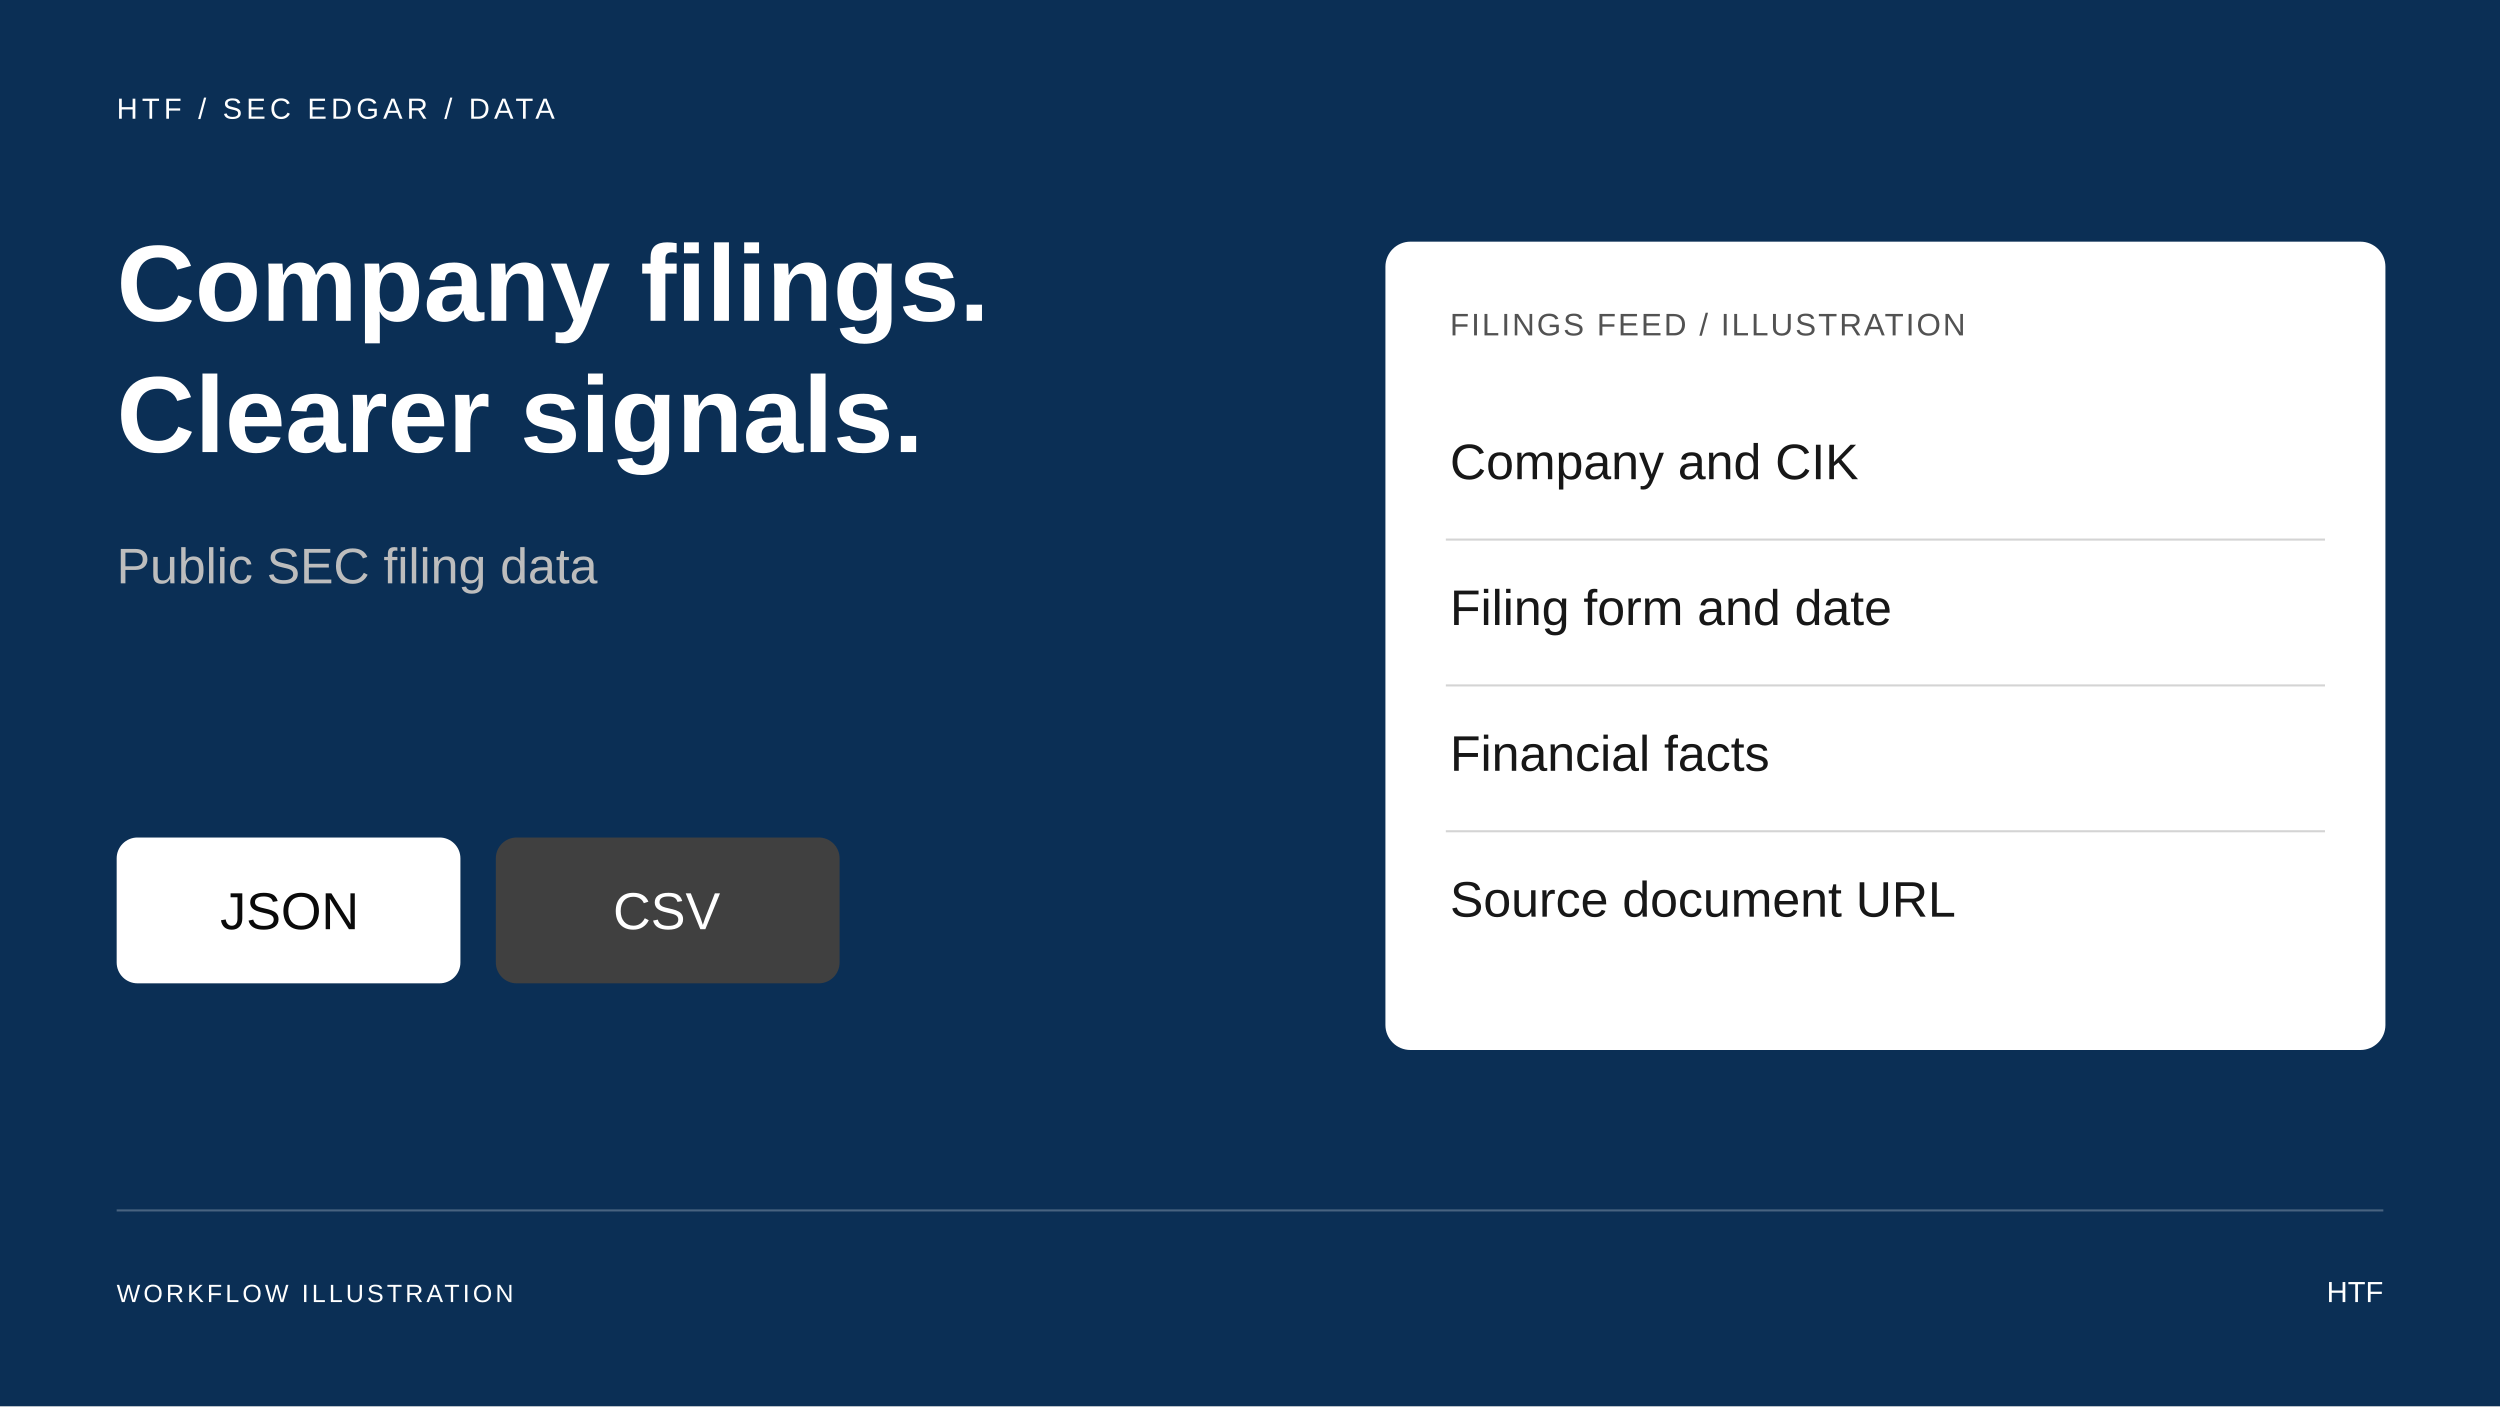
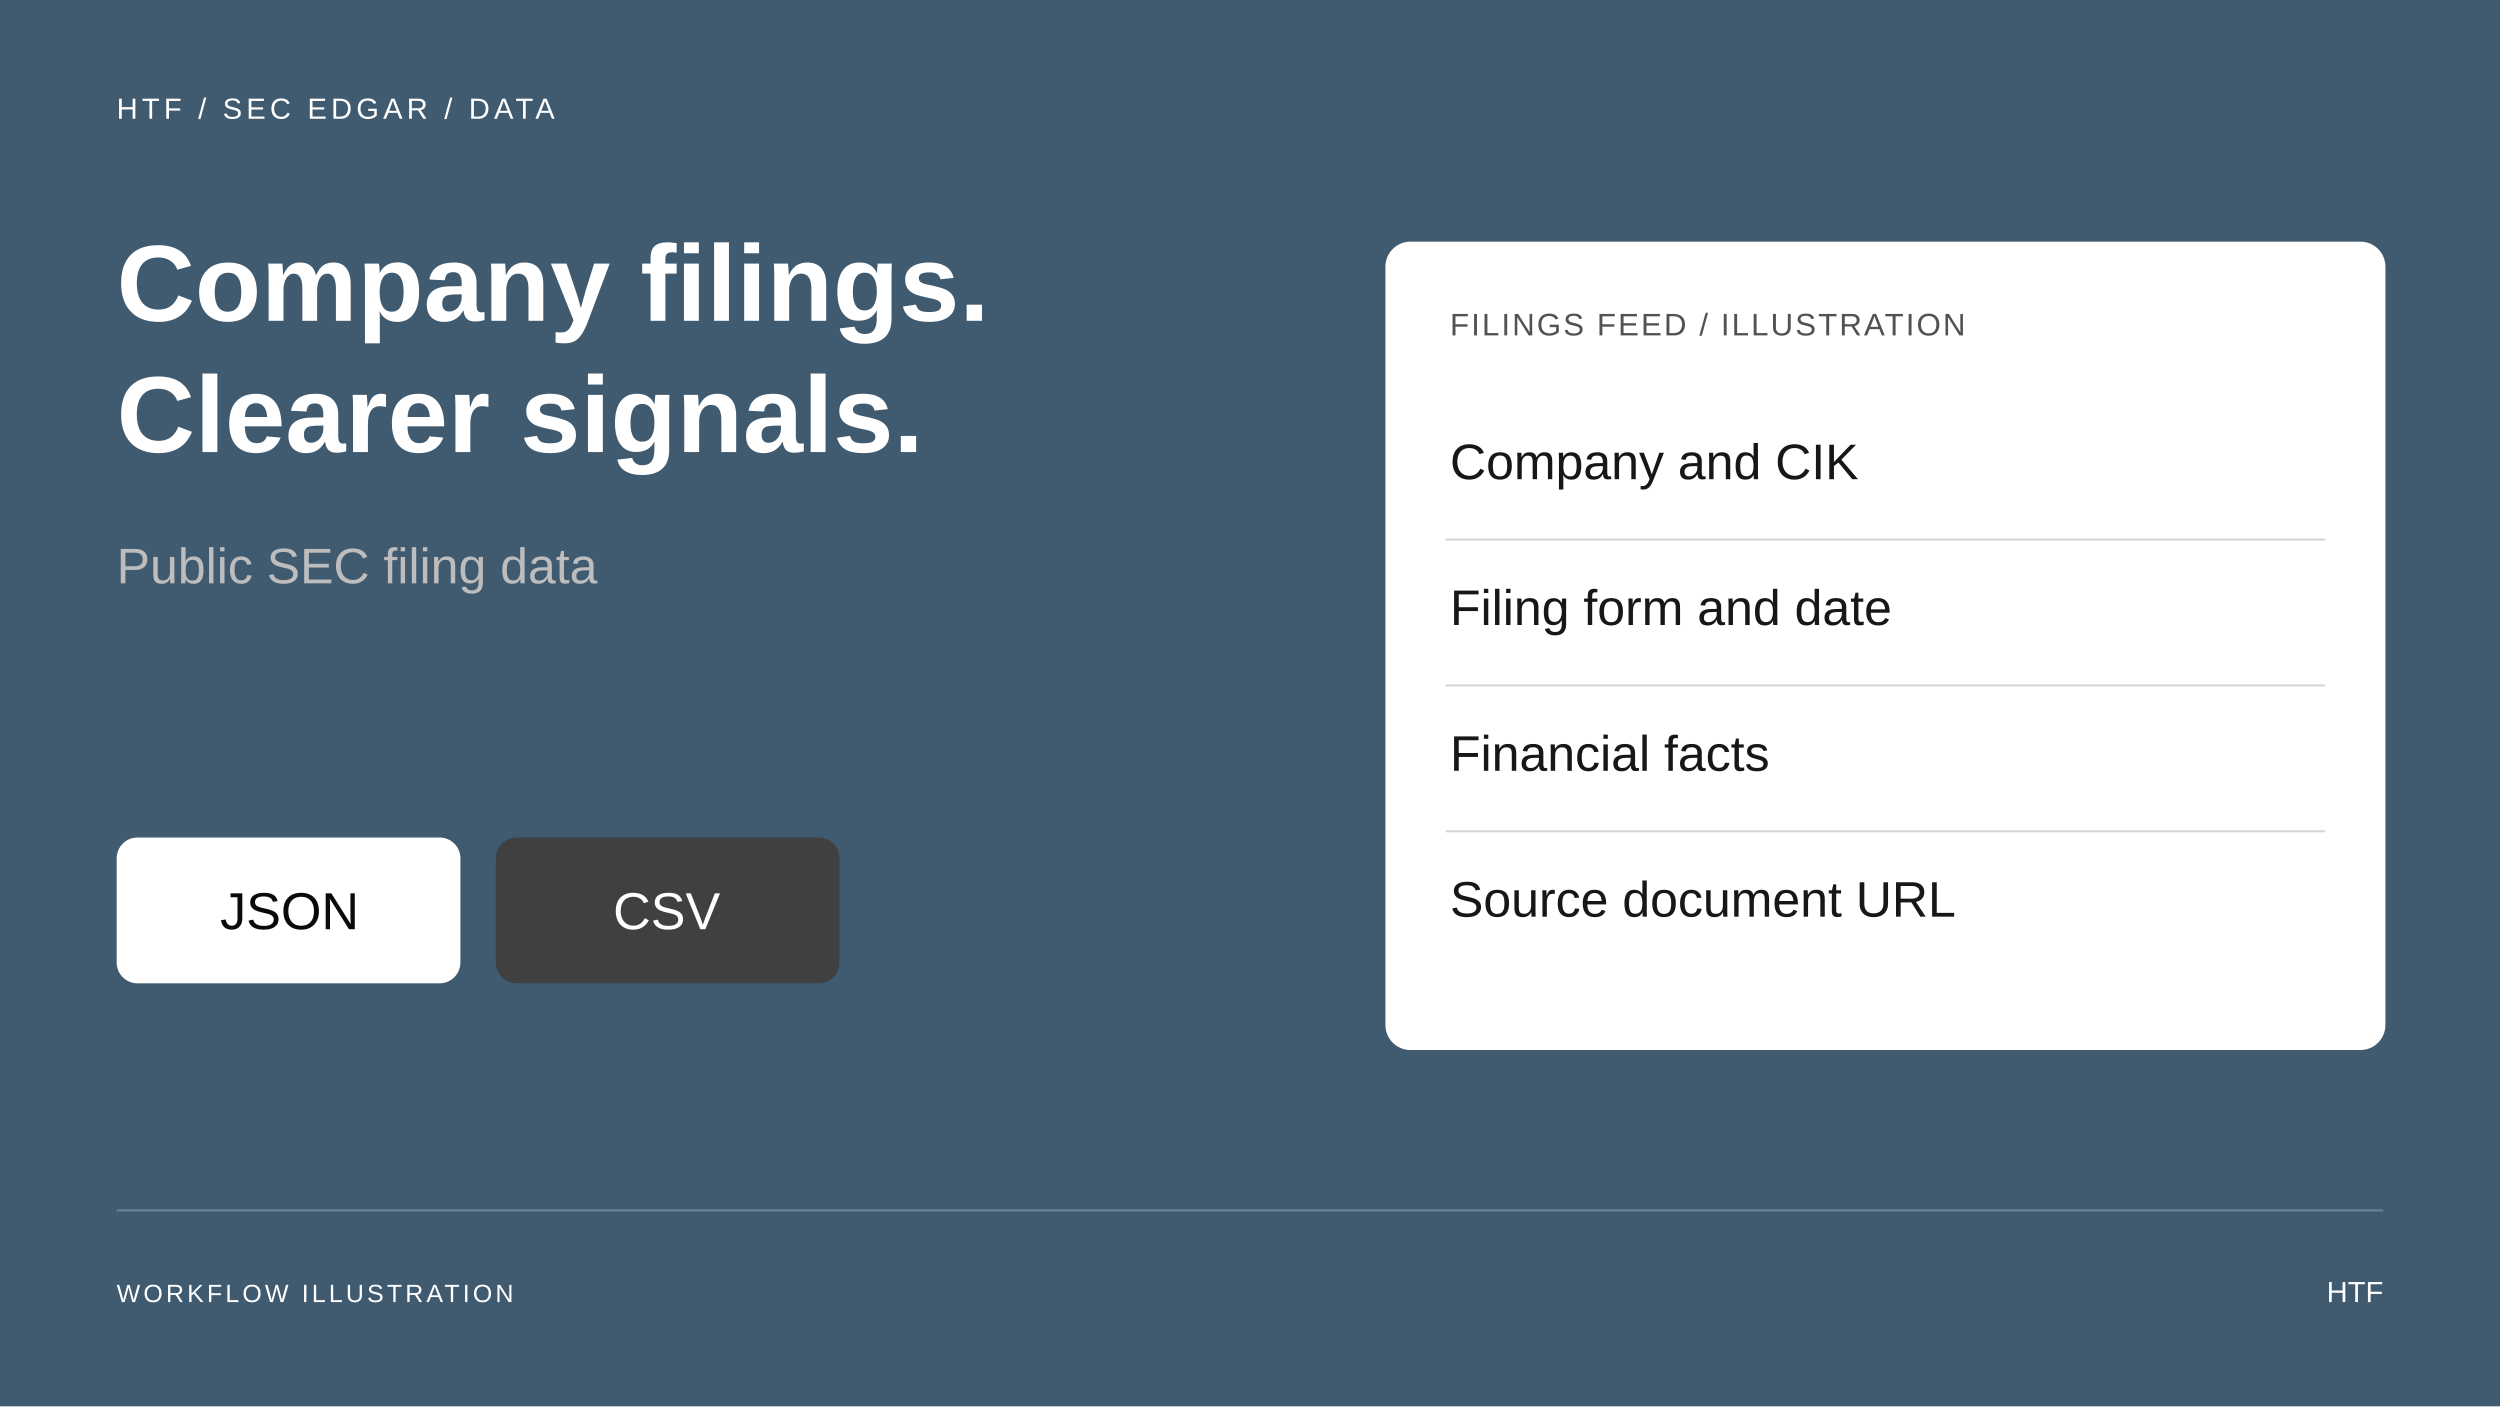
<svg xmlns="http://www.w3.org/2000/svg" width="1200" height="675" viewBox="0 0 1200 675" role="img">
-   <rect width="1200" height="675" fill="#0b2f55" />
+   <rect width="1200" height="675" fill="#405a70" />
  <text x="56" y="57" fill="#fff" font-family="Arial,sans-serif" font-size="14" letter-spacing="2">HTF / SEC EDGAR / DATA</text>
  <text x="56" y="154" fill="#fff" font-family="Arial,sans-serif" font-size="52" font-weight="700">Company filings.</text>
  <text x="56" y="217" fill="#fff" font-family="Arial,sans-serif" font-size="52" font-weight="700">Clearer signals.</text>
  <text x="56" y="280" fill="#bdbdbd" font-family="Arial,sans-serif" font-size="24">Public SEC filing data</text>
  <rect x="665" y="116" width="480" height="388" rx="12" fill="#fff" />
  <text x="696" y="161" fill="#525252" font-family="Arial,sans-serif" font-size="15" letter-spacing="1">FILINGS FEED / ILLUSTRATION</text>
  <g fill="#171717" font-family="Arial,sans-serif" font-size="24">
    <text x="696" y="230">Company and CIK</text>
    <text x="696" y="300">Filing form and date</text>
    <text x="696" y="370">Financial facts</text>
    <text x="696" y="440">Source document URL</text>
  </g>
  <g stroke="#d4d4d4">
    <path d="M694 259H1116" />
    <path d="M694 329H1116" />
    <path d="M694 399H1116" />
  </g>
  <rect x="56" y="402" width="165" height="70" rx="10" fill="#fff" />
  <text x="139" y="446" fill="#0a0a0a" font-family="Arial,sans-serif" font-size="25" text-anchor="middle">JSON</text>
  <rect x="238" y="402" width="165" height="70" rx="10" fill="#404040" />
  <text x="320" y="446" fill="#fff" font-family="Arial,sans-serif" font-size="25" text-anchor="middle">CSV</text>
  <path d="M56 581H1144" stroke="#fff" opacity=".25" />
  <text x="56" y="625" fill="#fff" font-family="Arial,sans-serif" font-size="12" letter-spacing="1.5">WORKFLOW ILLUSTRATION</text>
  <text x="1144" y="625" fill="#fff" font-family="Arial,sans-serif" font-size="14" text-anchor="end">HTF</text>
</svg>
